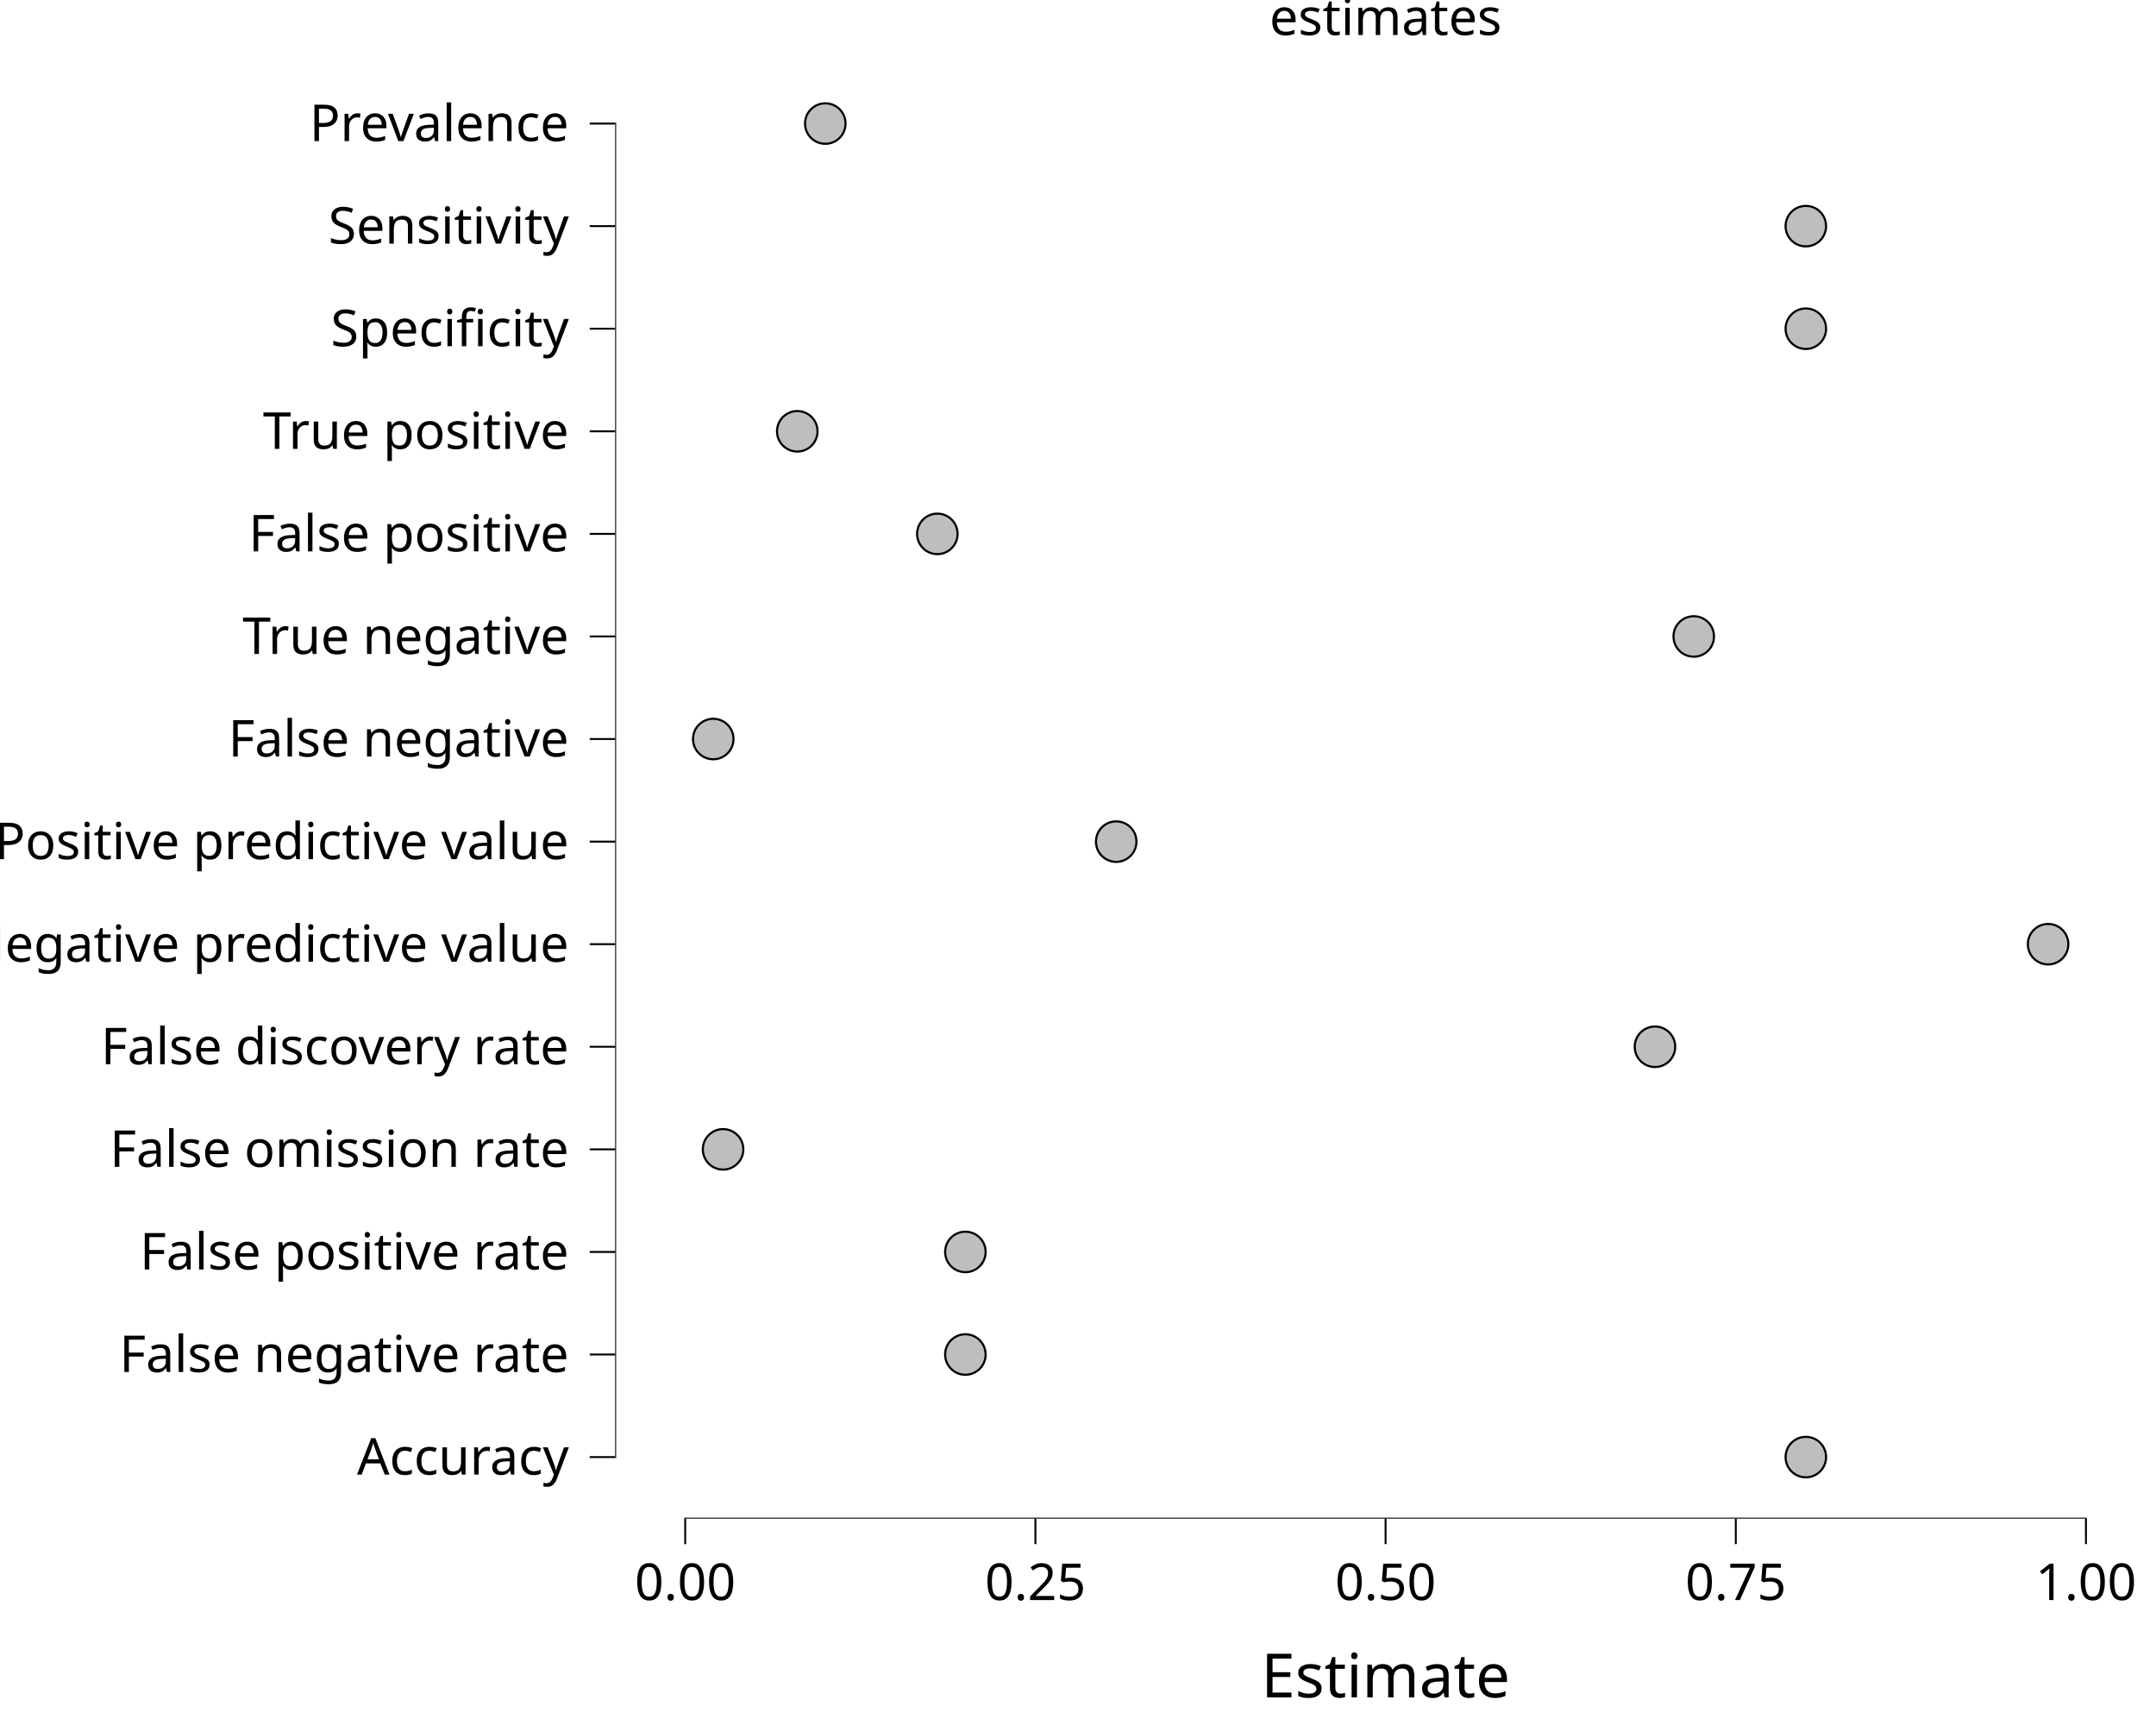
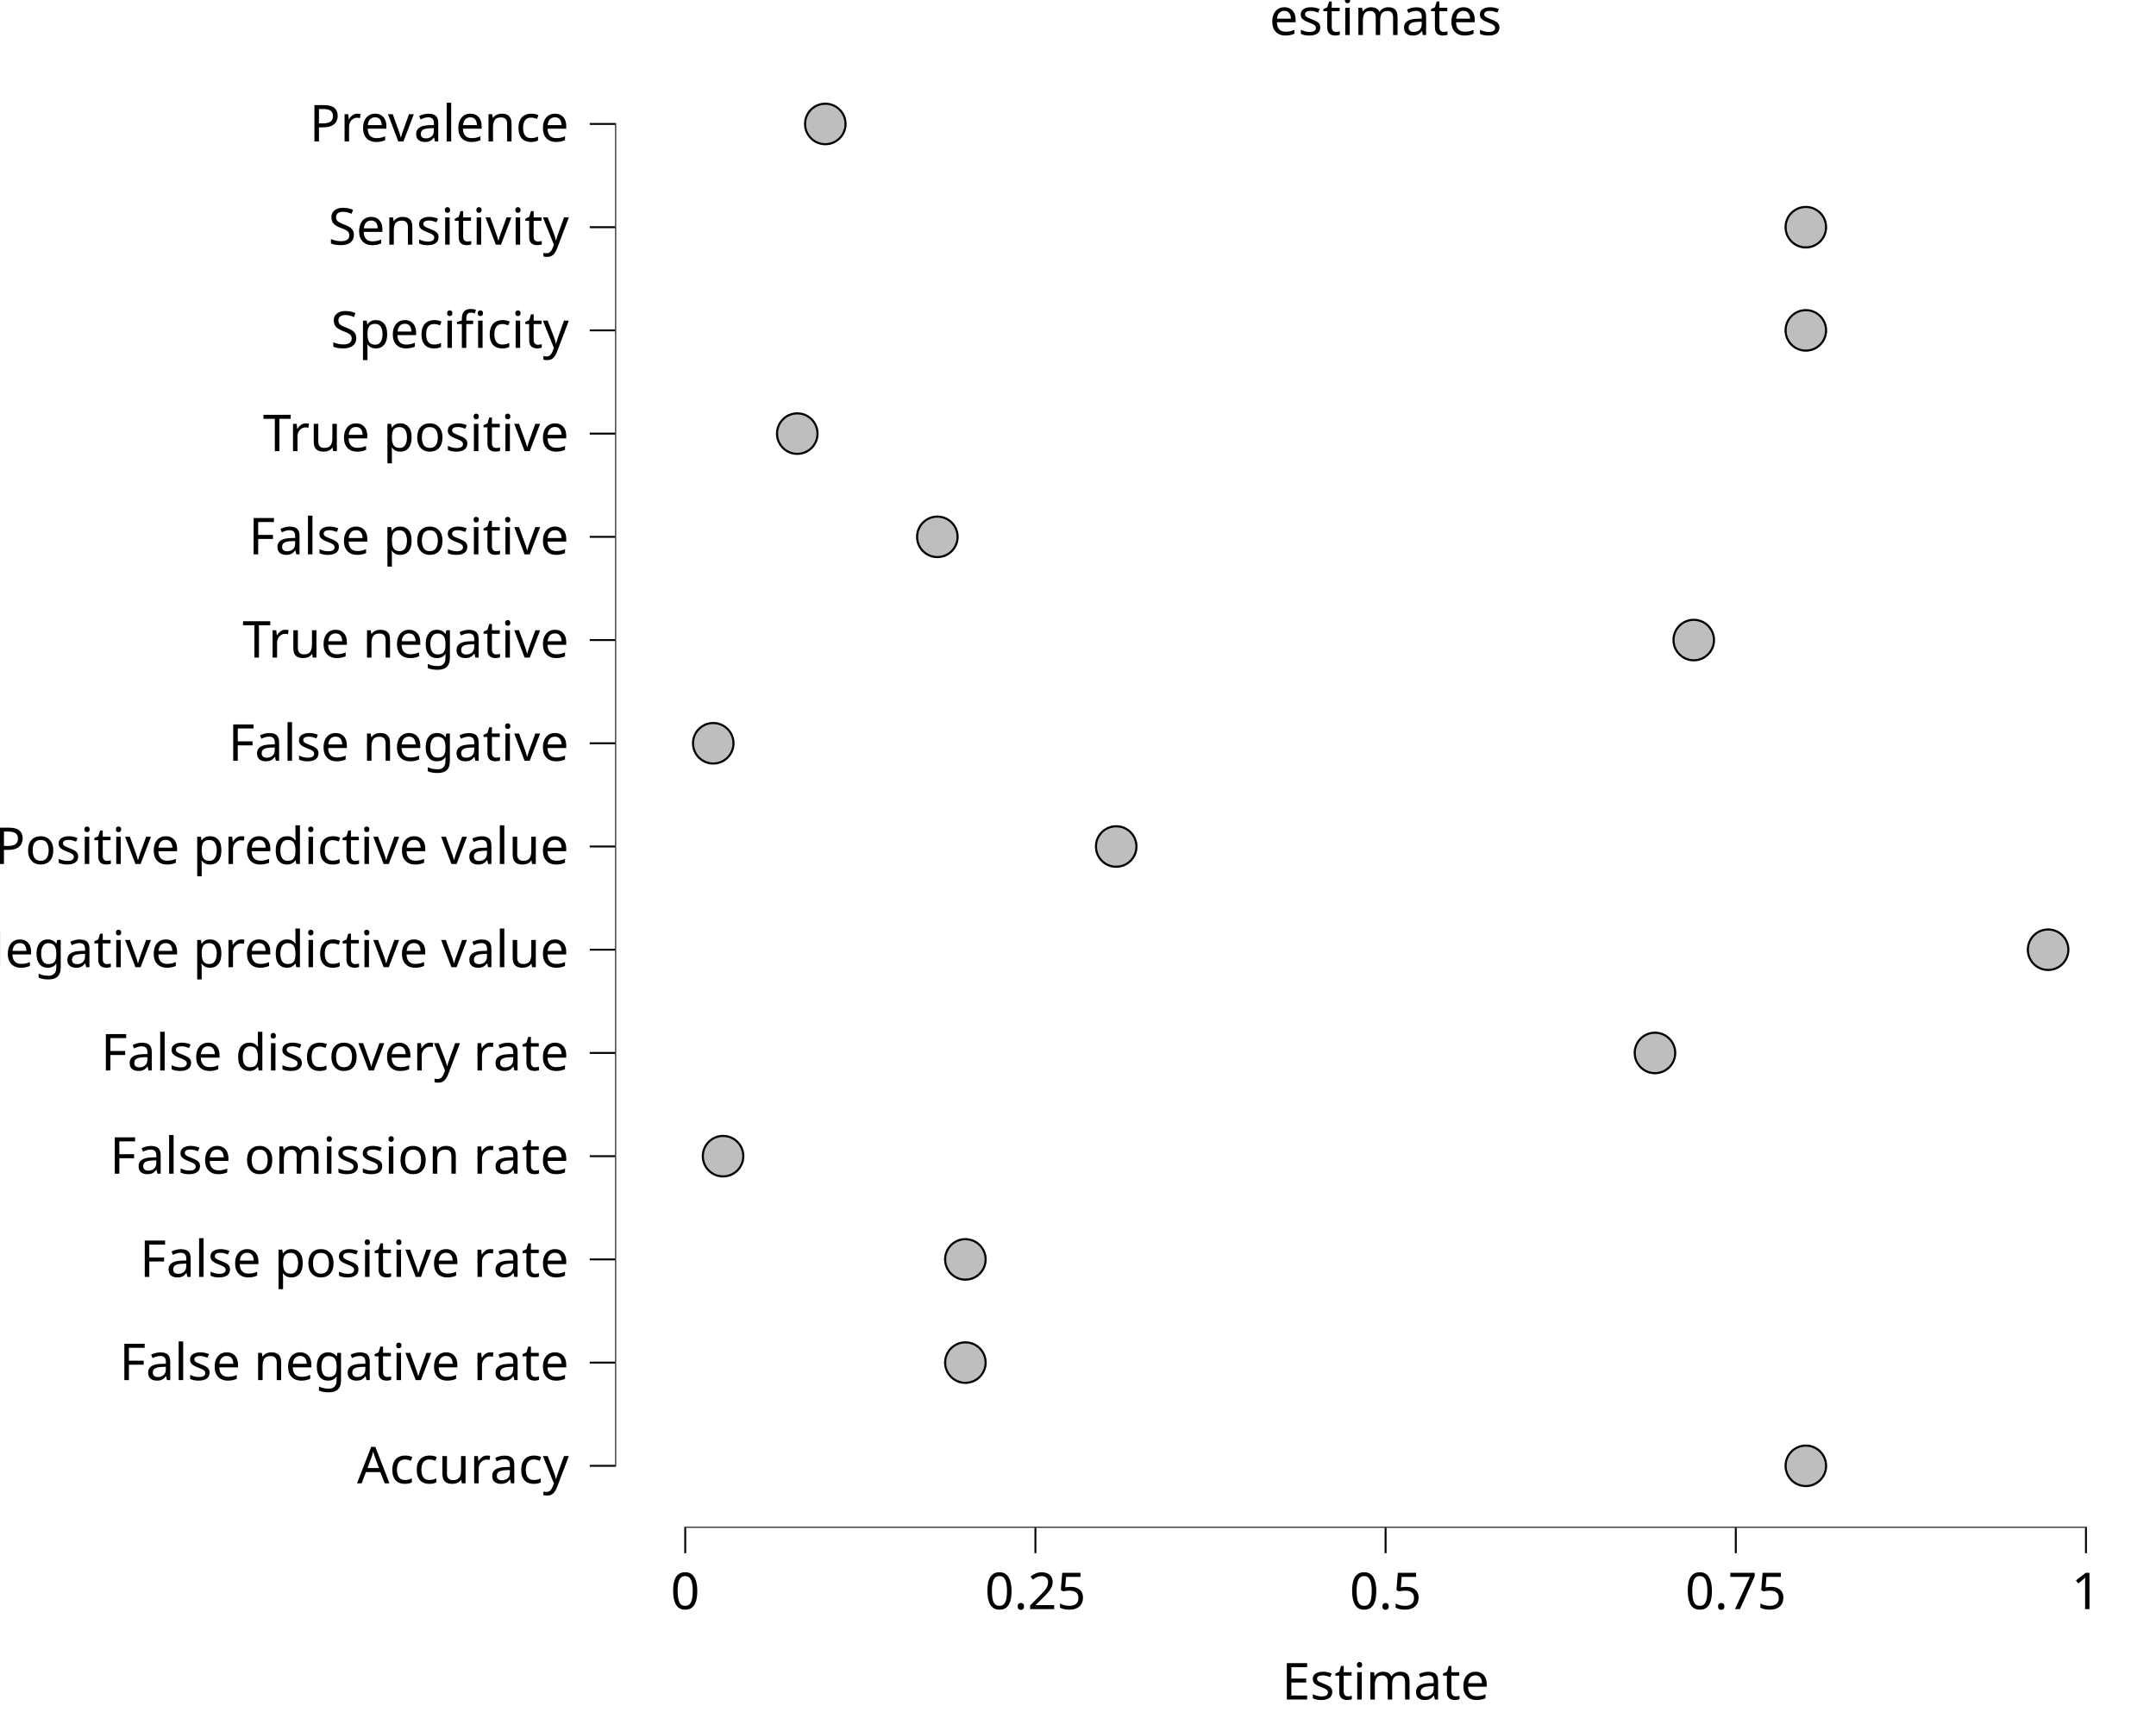
<svg xmlns="http://www.w3.org/2000/svg" class="svglite" data-engine-version="2.0" width="720.00pt" height="576.00pt" viewBox="0 0 720.00 576.00">
  <defs>
    <style type="text/css">
    .svglite line, .svglite polyline, .svglite polygon, .svglite path, .svglite rect, .svglite circle {
      fill: none;
      stroke: #000000;
      stroke-linecap: round;
      stroke-linejoin: round;
      stroke-miterlimit: 10.00;
    }
  </style>
  </defs>
  <rect width="100%" height="100%" style="stroke: none; fill: #FFFFFF;" />
  <defs>
    <clipPath id="cpMC4wMHw3MjAuMDB8MC4wMHw1NzYuMDA=">
      <rect x="0.00" y="0.00" width="720.00" height="576.00" />
    </clipPath>
  </defs>
  <g clip-path="url(#cpMC4wMHw3MjAuMDB8MC4wMHw1NzYuMDA=)">
    <rect x="0.00" y="0.00" width="720.00" height="576.00" style="stroke-width: 10.67; stroke: none;" />
  </g>
  <defs>
-     <clipPath id="cpMjA1LjQ0fDcyMC4wMHwyMC43MXw1MDcuMDk=">
-       <rect x="205.44" y="20.71" width="514.56" height="486.39" />
+     <clipPath id="cpMjA1LjQ0fDcyMC4wMHwyMC43MXw1MTAuMTQ=">
+       <rect x="205.44" y="20.71" width="514.56" height="489.43" />
    </clipPath>
  </defs>
-   <g clip-path="url(#cpMjA1LjQ0fDcyMC4wMHwyMC43MXw1MDcuMDk=)">
-     <rect x="205.44" y="20.71" width="514.56" height="486.39" style="stroke-width: 10.67; stroke: none;" />
-     <circle cx="275.61" cy="41.26" r="6.76" style="stroke-width: 0.71; fill: #BEBEBE;" />
-     <circle cx="603.06" cy="75.51" r="6.76" style="stroke-width: 0.71; fill: #BEBEBE;" />
-     <circle cx="603.06" cy="109.76" r="6.76" style="stroke-width: 0.71; fill: #BEBEBE;" />
-     <circle cx="266.25" cy="144.02" r="6.76" style="stroke-width: 0.71; fill: #BEBEBE;" />
-     <circle cx="313.03" cy="178.27" r="6.76" style="stroke-width: 0.71; fill: #BEBEBE;" />
-     <circle cx="565.63" cy="212.52" r="6.76" style="stroke-width: 0.71; fill: #BEBEBE;" />
-     <circle cx="238.19" cy="246.77" r="6.76" style="stroke-width: 0.71; fill: #BEBEBE;" />
-     <circle cx="372.76" cy="281.03" r="6.76" style="stroke-width: 0.71; fill: #BEBEBE;" />
-     <circle cx="683.97" cy="315.28" r="6.76" style="stroke-width: 0.71; fill: #BEBEBE;" />
-     <circle cx="552.68" cy="349.53" r="6.76" style="stroke-width: 0.71; fill: #BEBEBE;" />
-     <circle cx="241.47" cy="383.78" r="6.76" style="stroke-width: 0.71; fill: #BEBEBE;" />
-     <circle cx="322.39" cy="418.04" r="6.76" style="stroke-width: 0.71; fill: #BEBEBE;" />
-     <circle cx="322.39" cy="452.29" r="6.76" style="stroke-width: 0.71; fill: #BEBEBE;" />
-     <circle cx="603.06" cy="486.54" r="6.76" style="stroke-width: 0.71; fill: #BEBEBE;" />
-     <line x1="228.51" y1="507.09" x2="696.93" y2="507.09" style="stroke-width: 0.64; stroke-linecap: butt;" />
-     <line x1="205.44" y1="486.86" x2="205.44" y2="40.94" style="stroke-width: 0.64; stroke-linecap: butt;" />
-     <rect x="205.44" y="20.71" width="514.56" height="486.39" style="stroke-width: 0.00; stroke: none;" />
+   <g clip-path="url(#cpMjA1LjQ0fDcyMC4wMHwyMC43MXw1MTAuMTQ=)">
+     <rect x="205.44" y="20.71" width="514.56" height="489.43" style="stroke-width: 10.67; stroke: none;" />
+     <circle cx="275.61" cy="41.39" r="6.76" style="stroke-width: 0.71; fill: #BEBEBE;" />
+     <circle cx="603.06" cy="75.86" r="6.76" style="stroke-width: 0.71; fill: #BEBEBE;" />
+     <circle cx="603.06" cy="110.32" r="6.76" style="stroke-width: 0.71; fill: #BEBEBE;" />
+     <circle cx="266.25" cy="144.79" r="6.76" style="stroke-width: 0.71; fill: #BEBEBE;" />
+     <circle cx="313.03" cy="179.26" r="6.76" style="stroke-width: 0.71; fill: #BEBEBE;" />
+     <circle cx="565.63" cy="213.72" r="6.76" style="stroke-width: 0.71; fill: #BEBEBE;" />
+     <circle cx="238.19" cy="248.19" r="6.76" style="stroke-width: 0.71; fill: #BEBEBE;" />
+     <circle cx="372.76" cy="282.66" r="6.76" style="stroke-width: 0.71; fill: #BEBEBE;" />
+     <circle cx="683.97" cy="317.12" r="6.76" style="stroke-width: 0.71; fill: #BEBEBE;" />
+     <circle cx="552.68" cy="351.59" r="6.76" style="stroke-width: 0.71; fill: #BEBEBE;" />
+     <circle cx="241.47" cy="386.06" r="6.76" style="stroke-width: 0.71; fill: #BEBEBE;" />
+     <circle cx="322.39" cy="420.53" r="6.76" style="stroke-width: 0.71; fill: #BEBEBE;" />
+     <circle cx="322.39" cy="454.99" r="6.76" style="stroke-width: 0.71; fill: #BEBEBE;" />
+     <circle cx="603.06" cy="489.46" r="6.76" style="stroke-width: 0.71; fill: #BEBEBE;" />
+     <line x1="228.51" y1="510.14" x2="696.93" y2="510.14" style="stroke-width: 0.64; stroke-linecap: butt;" />
+     <line x1="205.44" y1="489.78" x2="205.44" y2="41.07" style="stroke-width: 0.64; stroke-linecap: butt;" />
+     <rect x="205.44" y="20.71" width="514.56" height="489.43" style="stroke-width: 0.00; stroke: none;" />
  </g>
  <g clip-path="url(#cpMC4wMHw3MjAuMDB8MC4wMHw1NzYuMDA=)">
-     <polyline points="205.44,507.09 205.44,20.71 " style="stroke-width: 0.00; stroke: none; stroke-linecap: butt;" />
-     <text x="189.96" y="492.39" text-anchor="end" style="font-size: 17.00px; font-family: sans;" textLength="69.94px" lengthAdjust="spacingAndGlyphs">Accuracy</text>
-     <text x="189.96" y="458.14" text-anchor="end" style="font-size: 17.00px; font-family: sans;" textLength="144.60px" lengthAdjust="spacingAndGlyphs">False negative rate</text>
-     <text x="189.96" y="423.89" text-anchor="end" style="font-size: 17.00px; font-family: sans;" textLength="137.97px" lengthAdjust="spacingAndGlyphs">False positive rate</text>
-     <text x="189.96" y="389.63" text-anchor="end" style="font-size: 17.00px; font-family: sans;" textLength="147.41px" lengthAdjust="spacingAndGlyphs">False omission rate</text>
-     <text x="189.96" y="355.38" text-anchor="end" style="font-size: 17.00px; font-family: sans;" textLength="152.14px" lengthAdjust="spacingAndGlyphs">False discovery rate</text>
-     <text x="189.96" y="321.13" text-anchor="end" style="font-size: 17.00px; font-family: sans;" textLength="189.96px" lengthAdjust="spacingAndGlyphs">Negative predictive value</text>
-     <text x="189.96" y="286.88" text-anchor="end" style="font-size: 17.00px; font-family: sans;" textLength="182.40px" lengthAdjust="spacingAndGlyphs">Positive predictive value</text>
-     <text x="189.96" y="252.62" text-anchor="end" style="font-size: 17.00px; font-family: sans;" textLength="110.58px" lengthAdjust="spacingAndGlyphs">False negative</text>
-     <text x="189.96" y="218.37" text-anchor="end" style="font-size: 17.00px; font-family: sans;" textLength="103.96px" lengthAdjust="spacingAndGlyphs">True negative</text>
-     <text x="189.96" y="184.12" text-anchor="end" style="font-size: 17.00px; font-family: sans;" textLength="103.95px" lengthAdjust="spacingAndGlyphs">False positive</text>
-     <text x="189.96" y="149.87" text-anchor="end" style="font-size: 17.00px; font-family: sans;" textLength="97.33px" lengthAdjust="spacingAndGlyphs">True positive</text>
-     <text x="189.96" y="115.61" text-anchor="end" style="font-size: 17.00px; font-family: sans;" textLength="76.54px" lengthAdjust="spacingAndGlyphs">Specificity</text>
-     <text x="189.96" y="81.36" text-anchor="end" style="font-size: 17.00px; font-family: sans;" textLength="76.54px" lengthAdjust="spacingAndGlyphs">Sensitivity</text>
-     <text x="189.96" y="47.11" text-anchor="end" style="font-size: 17.00px; font-family: sans;" textLength="85.07px" lengthAdjust="spacingAndGlyphs">Prevalence</text>
-     <polyline points="196.94,486.54 205.44,486.54 " style="stroke-width: 0.64; stroke-linecap: butt;" />
-     <polyline points="196.94,452.29 205.44,452.29 " style="stroke-width: 0.64; stroke-linecap: butt;" />
-     <polyline points="196.94,418.04 205.44,418.04 " style="stroke-width: 0.64; stroke-linecap: butt;" />
-     <polyline points="196.94,383.78 205.44,383.78 " style="stroke-width: 0.64; stroke-linecap: butt;" />
-     <polyline points="196.94,349.53 205.44,349.53 " style="stroke-width: 0.64; stroke-linecap: butt;" />
-     <polyline points="196.94,315.28 205.44,315.28 " style="stroke-width: 0.64; stroke-linecap: butt;" />
-     <polyline points="196.94,281.03 205.44,281.03 " style="stroke-width: 0.64; stroke-linecap: butt;" />
-     <polyline points="196.94,246.77 205.44,246.77 " style="stroke-width: 0.64; stroke-linecap: butt;" />
-     <polyline points="196.94,212.52 205.44,212.52 " style="stroke-width: 0.64; stroke-linecap: butt;" />
-     <polyline points="196.94,178.27 205.44,178.27 " style="stroke-width: 0.64; stroke-linecap: butt;" />
-     <polyline points="196.94,144.02 205.44,144.02 " style="stroke-width: 0.64; stroke-linecap: butt;" />
-     <polyline points="196.94,109.76 205.44,109.76 " style="stroke-width: 0.64; stroke-linecap: butt;" />
-     <polyline points="196.94,75.51 205.44,75.51 " style="stroke-width: 0.64; stroke-linecap: butt;" />
-     <polyline points="196.94,41.26 205.44,41.26 " style="stroke-width: 0.64; stroke-linecap: butt;" />
-     <polyline points="205.44,507.09 720.00,507.09 " style="stroke-width: 0.00; stroke: none; stroke-linecap: butt;" />
-     <polyline points="228.83,515.60 228.83,507.09 " style="stroke-width: 0.64; stroke-linecap: butt;" />
-     <polyline points="345.78,515.60 345.78,507.09 " style="stroke-width: 0.64; stroke-linecap: butt;" />
-     <polyline points="462.72,515.60 462.72,507.09 " style="stroke-width: 0.64; stroke-linecap: butt;" />
-     <polyline points="579.67,515.60 579.67,507.09 " style="stroke-width: 0.64; stroke-linecap: butt;" />
-     <polyline points="696.61,515.60 696.61,507.09 " style="stroke-width: 0.64; stroke-linecap: butt;" />
-     <text x="228.83" y="534.27" text-anchor="middle" style="font-size: 17.00px; font-family: sans;" textLength="33.09px" lengthAdjust="spacingAndGlyphs">0.00</text>
-     <text x="345.78" y="534.27" text-anchor="middle" style="font-size: 17.00px; font-family: sans;" textLength="33.09px" lengthAdjust="spacingAndGlyphs">0.25</text>
-     <text x="462.72" y="534.27" text-anchor="middle" style="font-size: 17.00px; font-family: sans;" textLength="33.09px" lengthAdjust="spacingAndGlyphs">0.50</text>
-     <text x="579.67" y="534.27" text-anchor="middle" style="font-size: 17.00px; font-family: sans;" textLength="33.09px" lengthAdjust="spacingAndGlyphs">0.75</text>
-     <text x="696.61" y="534.27" text-anchor="middle" style="font-size: 17.00px; font-family: sans;" textLength="33.09px" lengthAdjust="spacingAndGlyphs">1.00</text>
-     <text x="462.72" y="566.78" text-anchor="middle" style="font-size: 20.40px; font-family: sans;" textLength="79.38px" lengthAdjust="spacingAndGlyphs">Estimate</text>
+     <polyline points="205.44,510.14 205.44,20.71 " style="stroke-width: 0.00; stroke: none; stroke-linecap: butt;" />
+     <text x="189.96" y="495.31" text-anchor="end" style="font-size: 17.00px; font-family: sans;" textLength="69.94px" lengthAdjust="spacingAndGlyphs">Accuracy</text>
+     <text x="189.96" y="460.84" text-anchor="end" style="font-size: 17.00px; font-family: sans;" textLength="144.60px" lengthAdjust="spacingAndGlyphs">False negative rate</text>
+     <text x="189.96" y="426.38" text-anchor="end" style="font-size: 17.00px; font-family: sans;" textLength="137.97px" lengthAdjust="spacingAndGlyphs">False positive rate</text>
+     <text x="189.96" y="391.91" text-anchor="end" style="font-size: 17.00px; font-family: sans;" textLength="147.41px" lengthAdjust="spacingAndGlyphs">False omission rate</text>
+     <text x="189.96" y="357.44" text-anchor="end" style="font-size: 17.00px; font-family: sans;" textLength="152.14px" lengthAdjust="spacingAndGlyphs">False discovery rate</text>
+     <text x="189.96" y="322.97" text-anchor="end" style="font-size: 17.00px; font-family: sans;" textLength="189.96px" lengthAdjust="spacingAndGlyphs">Negative predictive value</text>
+     <text x="189.96" y="288.51" text-anchor="end" style="font-size: 17.00px; font-family: sans;" textLength="182.40px" lengthAdjust="spacingAndGlyphs">Positive predictive value</text>
+     <text x="189.96" y="254.04" text-anchor="end" style="font-size: 17.00px; font-family: sans;" textLength="110.58px" lengthAdjust="spacingAndGlyphs">False negative</text>
+     <text x="189.96" y="219.57" text-anchor="end" style="font-size: 17.00px; font-family: sans;" textLength="103.96px" lengthAdjust="spacingAndGlyphs">True negative</text>
+     <text x="189.96" y="185.11" text-anchor="end" style="font-size: 17.00px; font-family: sans;" textLength="103.95px" lengthAdjust="spacingAndGlyphs">False positive</text>
+     <text x="189.96" y="150.64" text-anchor="end" style="font-size: 17.00px; font-family: sans;" textLength="97.33px" lengthAdjust="spacingAndGlyphs">True positive</text>
+     <text x="189.96" y="116.17" text-anchor="end" style="font-size: 17.00px; font-family: sans;" textLength="76.54px" lengthAdjust="spacingAndGlyphs">Specificity</text>
+     <text x="189.96" y="81.70" text-anchor="end" style="font-size: 17.00px; font-family: sans;" textLength="76.54px" lengthAdjust="spacingAndGlyphs">Sensitivity</text>
+     <text x="189.96" y="47.24" text-anchor="end" style="font-size: 17.00px; font-family: sans;" textLength="85.07px" lengthAdjust="spacingAndGlyphs">Prevalence</text>
+     <polyline points="196.94,489.46 205.44,489.46 " style="stroke-width: 0.64; stroke-linecap: butt;" />
+     <polyline points="196.94,454.99 205.44,454.99 " style="stroke-width: 0.64; stroke-linecap: butt;" />
+     <polyline points="196.94,420.53 205.44,420.53 " style="stroke-width: 0.64; stroke-linecap: butt;" />
+     <polyline points="196.94,386.06 205.44,386.06 " style="stroke-width: 0.64; stroke-linecap: butt;" />
+     <polyline points="196.94,351.59 205.44,351.59 " style="stroke-width: 0.64; stroke-linecap: butt;" />
+     <polyline points="196.94,317.12 205.44,317.12 " style="stroke-width: 0.64; stroke-linecap: butt;" />
+     <polyline points="196.94,282.66 205.44,282.66 " style="stroke-width: 0.64; stroke-linecap: butt;" />
+     <polyline points="196.94,248.19 205.44,248.19 " style="stroke-width: 0.64; stroke-linecap: butt;" />
+     <polyline points="196.94,213.72 205.44,213.72 " style="stroke-width: 0.64; stroke-linecap: butt;" />
+     <polyline points="196.94,179.26 205.44,179.26 " style="stroke-width: 0.64; stroke-linecap: butt;" />
+     <polyline points="196.94,144.79 205.44,144.79 " style="stroke-width: 0.64; stroke-linecap: butt;" />
+     <polyline points="196.94,110.32 205.44,110.32 " style="stroke-width: 0.64; stroke-linecap: butt;" />
+     <polyline points="196.94,75.86 205.44,75.86 " style="stroke-width: 0.64; stroke-linecap: butt;" />
+     <polyline points="196.94,41.39 205.44,41.39 " style="stroke-width: 0.64; stroke-linecap: butt;" />
+     <polyline points="205.44,510.14 720.00,510.14 " style="stroke-width: 0.00; stroke: none; stroke-linecap: butt;" />
+     <polyline points="228.83,518.64 228.83,510.14 " style="stroke-width: 0.64; stroke-linecap: butt;" />
+     <polyline points="345.78,518.64 345.78,510.14 " style="stroke-width: 0.64; stroke-linecap: butt;" />
+     <polyline points="462.72,518.64 462.72,510.14 " style="stroke-width: 0.64; stroke-linecap: butt;" />
+     <polyline points="579.67,518.64 579.67,510.14 " style="stroke-width: 0.64; stroke-linecap: butt;" />
+     <polyline points="696.61,518.64 696.61,510.14 " style="stroke-width: 0.64; stroke-linecap: butt;" />
+     <text x="228.83" y="537.32" text-anchor="middle" style="font-size: 17.00px; font-family: sans;" textLength="9.46px" lengthAdjust="spacingAndGlyphs">0</text>
+     <text x="345.78" y="537.32" text-anchor="middle" style="font-size: 17.00px; font-family: sans;" textLength="33.09px" lengthAdjust="spacingAndGlyphs">0.25</text>
+     <text x="462.72" y="537.32" text-anchor="middle" style="font-size: 17.00px; font-family: sans;" textLength="23.63px" lengthAdjust="spacingAndGlyphs">0.5</text>
+     <text x="579.67" y="537.32" text-anchor="middle" style="font-size: 17.00px; font-family: sans;" textLength="33.09px" lengthAdjust="spacingAndGlyphs">0.75</text>
+     <text x="696.61" y="537.32" text-anchor="middle" style="font-size: 17.00px; font-family: sans;" textLength="9.46px" lengthAdjust="spacingAndGlyphs">1</text>
+     <text x="462.72" y="567.49" text-anchor="middle" style="font-size: 17.00px; font-family: sans;" textLength="66.15px" lengthAdjust="spacingAndGlyphs">Estimate</text>
    <text x="462.72" y="11.70" text-anchor="middle" style="font-size: 17.00px; font-family: sans;" textLength="72.77px" lengthAdjust="spacingAndGlyphs">estimates</text>
  </g>
</svg>
